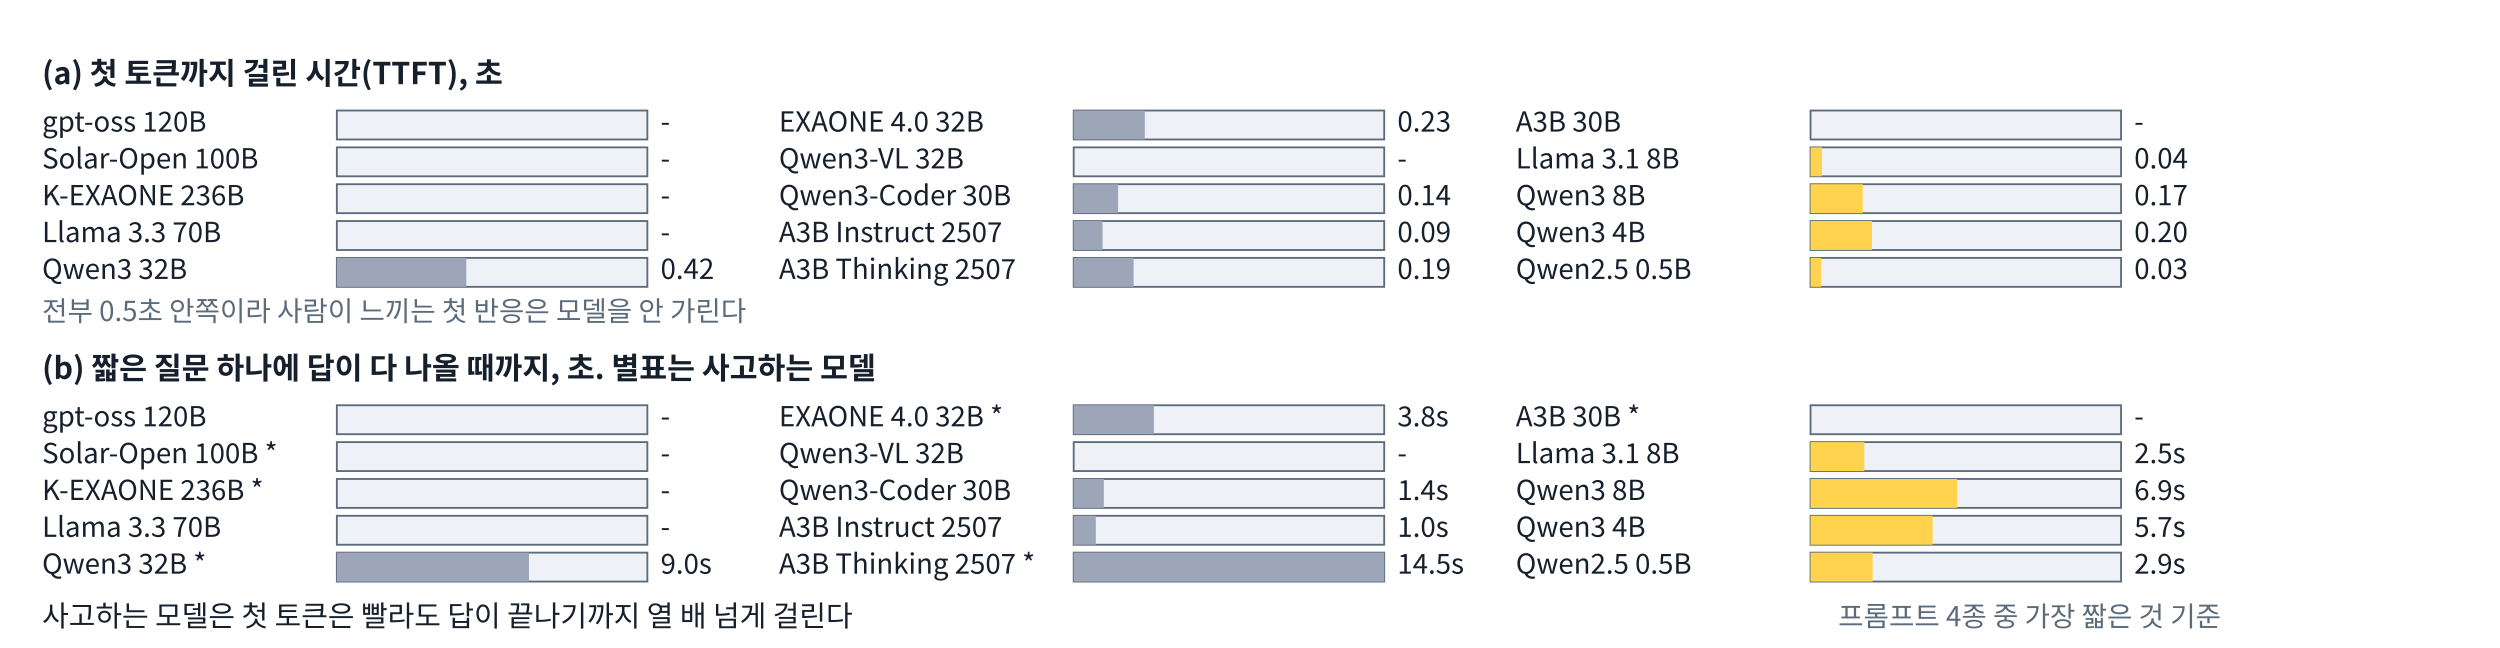
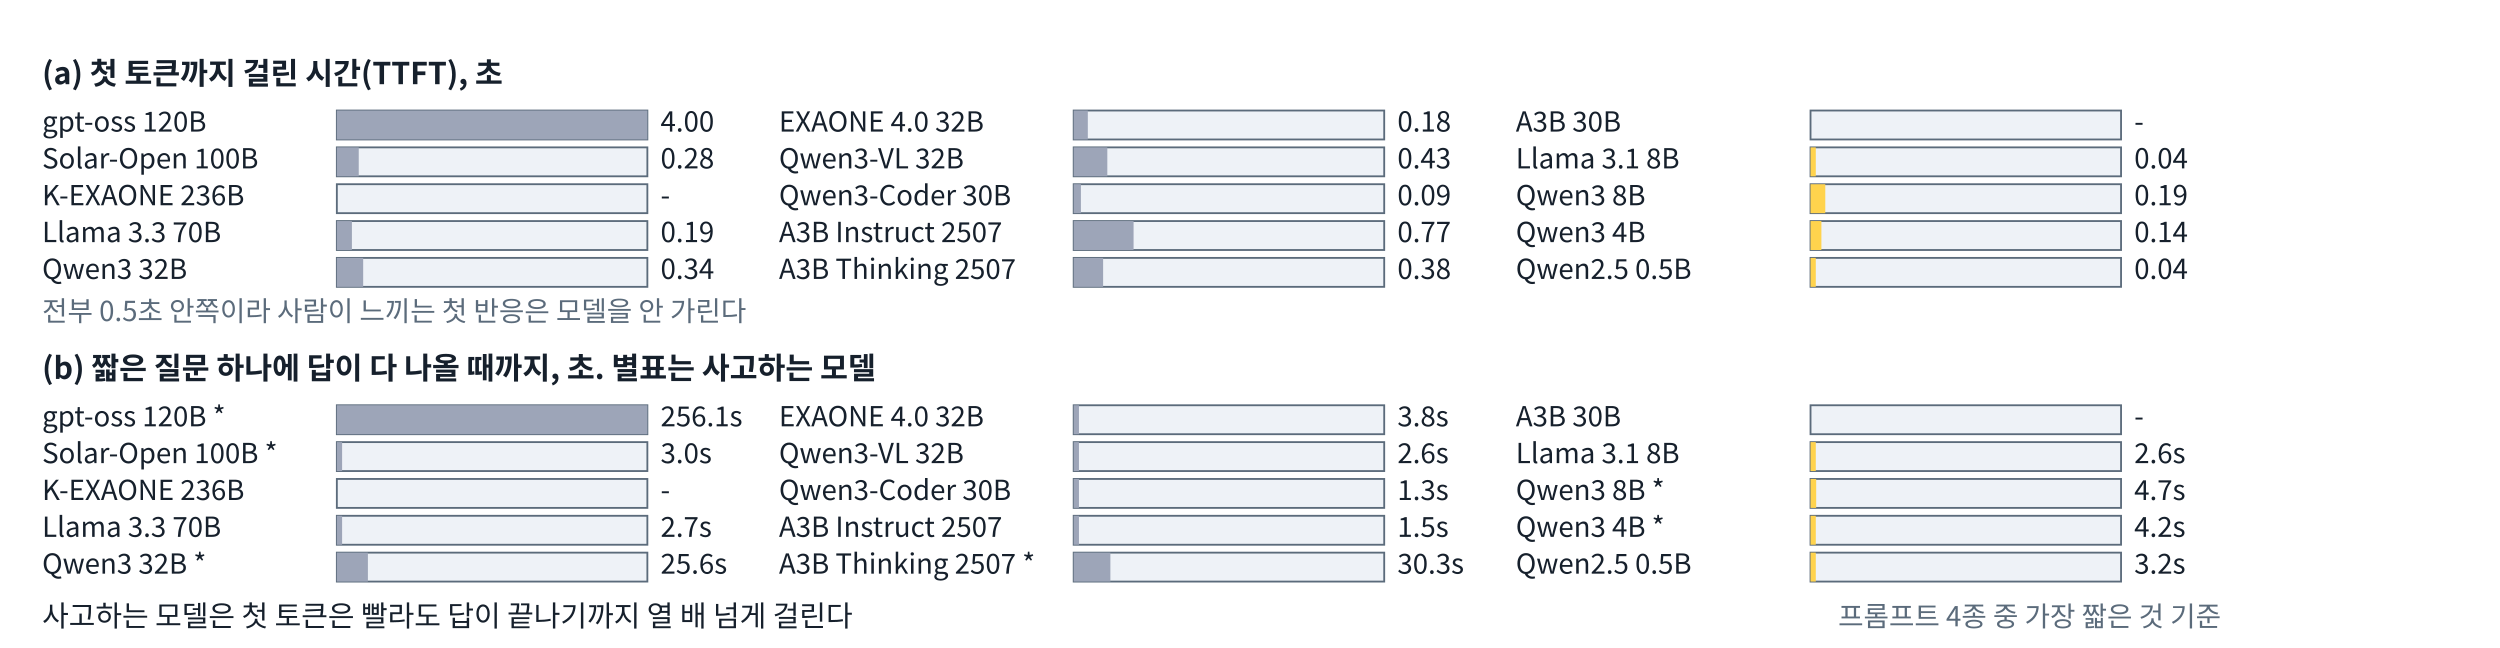
<svg xmlns="http://www.w3.org/2000/svg" viewBox="0 0 950 246">
  <g font-family="Noto Sans CJK KR">
    <text x="16" y="32" font-size="11.5" fill="#16202c" font-weight="700">(a) 첫 토큰까지 걸린 시간(TTFT), 초</text>
    <text x="16" y="50" font-size="10.5" fill="#16202c">gpt-oss 120B</text>
    <rect x="128" y="42" width="118" height="11" fill="#eef2f7" stroke="#5b6b7b" stroke-width="0.7" />
-     <text x="251" y="50" font-size="10.5" fill="#16202c">-</text>
+     <rect x="128" y="42" width="118.0" height="11" fill="#9da5b8" stroke="none" stroke-width="1" />
+     <text x="251" y="50" font-size="10.5" fill="#16202c">4.00</text>
    <text x="16" y="64" font-size="10.5" fill="#16202c">Solar-Open 100B</text>
    <rect x="128" y="56" width="118" height="11" fill="#eef2f7" stroke="#5b6b7b" stroke-width="0.7" />
-     <text x="251" y="64" font-size="10.5" fill="#16202c">-</text>
+     <rect x="128" y="56" width="8.323" height="11" fill="#9da5b8" stroke="none" stroke-width="1" />
+     <text x="251" y="64" font-size="10.5" fill="#16202c">0.28</text>
    <text x="16" y="78" font-size="10.5" fill="#16202c">K-EXAONE 236B</text>
    <rect x="128" y="70" width="118" height="11" fill="#eef2f7" stroke="#5b6b7b" stroke-width="0.7" />
    <text x="251" y="78" font-size="10.5" fill="#16202c">-</text>
    <text x="16" y="92" font-size="10.5" fill="#16202c">Llama 3.3 70B</text>
    <rect x="128" y="84" width="118" height="11" fill="#eef2f7" stroke="#5b6b7b" stroke-width="0.7" />
-     <text x="251" y="92" font-size="10.5" fill="#16202c">-</text>
+     <rect x="128" y="84" width="5.726" height="11" fill="#9da5b8" stroke="none" stroke-width="1" />
+     <text x="251" y="92" font-size="10.5" fill="#16202c">0.19</text>
    <text x="16" y="106" font-size="10.5" fill="#16202c">Qwen3 32B</text>
    <rect x="128" y="98" width="118" height="11" fill="#eef2f7" stroke="#5b6b7b" stroke-width="0.7" />
-     <rect x="128" y="98" width="49.206" height="11" fill="#9da5b8" stroke="none" stroke-width="1" />
-     <text x="251" y="106" font-size="10.5" fill="#16202c">0.42</text>
+     <rect x="128" y="98" width="10.006" height="11" fill="#9da5b8" stroke="none" stroke-width="1" />
+     <text x="251" y="106" font-size="10.5" fill="#16202c">0.34</text>
    <text x="296" y="50" font-size="10.5" fill="#16202c">EXAONE 4.0 32B</text>
    <rect x="408" y="42" width="118" height="11" fill="#eef2f7" stroke="#5b6b7b" stroke-width="0.7" />
-     <rect x="408" y="42" width="27.022" height="11" fill="#9da5b8" stroke="none" stroke-width="1" />
-     <text x="531" y="50" font-size="10.5" fill="#16202c">0.23</text>
+     <rect x="408" y="42" width="5.372" height="11" fill="#9da5b8" stroke="none" stroke-width="1" />
+     <text x="531" y="50" font-size="10.5" fill="#16202c">0.18</text>
    <text x="296" y="64" font-size="10.5" fill="#16202c">Qwen3-VL 32B</text>
    <rect x="408" y="56" width="118" height="11" fill="#eef2f7" stroke="#5b6b7b" stroke-width="0.7" />
-     <text x="531" y="64" font-size="10.5" fill="#16202c">-</text>
+     <rect x="408" y="56" width="12.78" height="11" fill="#9da5b8" stroke="none" stroke-width="1" />
+     <text x="531" y="64" font-size="10.5" fill="#16202c">0.43</text>
    <text x="296" y="78" font-size="10.5" fill="#16202c">Qwen3-Coder 30B</text>
    <rect x="408" y="70" width="118" height="11" fill="#eef2f7" stroke="#5b6b7b" stroke-width="0.7" />
-     <rect x="408" y="70" width="16.874" height="11" fill="#9da5b8" stroke="none" stroke-width="1" />
-     <text x="531" y="78" font-size="10.5" fill="#16202c">0.14</text>
+     <rect x="408" y="70" width="2.745" height="11" fill="#9da5b8" stroke="none" stroke-width="1" />
+     <text x="531" y="78" font-size="10.5" fill="#16202c">0.09</text>
    <text x="296" y="92" font-size="10.5" fill="#16202c">A3B Instruct 2507</text>
    <rect x="408" y="84" width="118" height="11" fill="#eef2f7" stroke="#5b6b7b" stroke-width="0.7" />
-     <rect x="408" y="84" width="10.974" height="11" fill="#9da5b8" stroke="none" stroke-width="1" />
-     <text x="531" y="92" font-size="10.5" fill="#16202c">0.09</text>
+     <rect x="408" y="84" width="22.756" height="11" fill="#9da5b8" stroke="none" stroke-width="1" />
+     <text x="531" y="92" font-size="10.5" fill="#16202c">0.77</text>
    <text x="296" y="106" font-size="10.5" fill="#16202c">A3B Thinking 2507</text>
    <rect x="408" y="98" width="118" height="11" fill="#eef2f7" stroke="#5b6b7b" stroke-width="0.7" />
-     <rect x="408" y="98" width="22.774" height="11" fill="#9da5b8" stroke="none" stroke-width="1" />
-     <text x="531" y="106" font-size="10.5" fill="#16202c">0.19</text>
+     <rect x="408" y="98" width="11.186" height="11" fill="#9da5b8" stroke="none" stroke-width="1" />
+     <text x="531" y="106" font-size="10.5" fill="#16202c">0.38</text>
    <text x="576" y="50" font-size="10.5" fill="#16202c">A3B 30B</text>
    <rect x="688" y="42" width="118" height="11" fill="#eef2f7" stroke="#5b6b7b" stroke-width="0.7" />
    <text x="811" y="50" font-size="10.5" fill="#16202c">-</text>
    <text x="576" y="64" font-size="10.5" fill="#16202c">Llama 3.1 8B</text>
    <rect x="688" y="56" width="118" height="11" fill="#eef2f7" stroke="#5b6b7b" stroke-width="0.7" />
-     <rect x="688" y="56" width="4.366" height="11" fill="#ffd34d" stroke="none" stroke-width="1" />
+     <rect x="688" y="56" width="2" height="11" fill="#ffd34d" stroke="none" stroke-width="1" />
    <text x="811" y="64" font-size="10.5" fill="#16202c">0.04</text>
    <text x="576" y="78" font-size="10.5" fill="#16202c">Qwen3 8B</text>
    <rect x="688" y="70" width="118" height="11" fill="#eef2f7" stroke="#5b6b7b" stroke-width="0.7" />
-     <rect x="688" y="70" width="19.824" height="11" fill="#ffd34d" stroke="none" stroke-width="1" />
-     <text x="811" y="78" font-size="10.5" fill="#16202c">0.17</text>
+     <rect x="688" y="70" width="5.608" height="11" fill="#ffd34d" stroke="none" stroke-width="1" />
+     <text x="811" y="78" font-size="10.5" fill="#16202c">0.19</text>
    <text x="576" y="92" font-size="10.5" fill="#16202c">Qwen3 4B</text>
    <rect x="688" y="84" width="118" height="11" fill="#eef2f7" stroke="#5b6b7b" stroke-width="0.7" />
-     <rect x="688" y="84" width="23.364" height="11" fill="#ffd34d" stroke="none" stroke-width="1" />
-     <text x="811" y="92" font-size="10.5" fill="#16202c">0.20</text>
+     <rect x="688" y="84" width="4.132" height="11" fill="#ffd34d" stroke="none" stroke-width="1" />
+     <text x="811" y="92" font-size="10.5" fill="#16202c">0.14</text>
    <text x="576" y="106" font-size="10.5" fill="#16202c">Qwen2.5 0.5B</text>
    <rect x="688" y="98" width="118" height="11" fill="#eef2f7" stroke="#5b6b7b" stroke-width="0.7" />
-     <rect x="688" y="98" width="4.012" height="11" fill="#ffd34d" stroke="none" stroke-width="1" />
-     <text x="811" y="106" font-size="10.5" fill="#16202c">0.03</text>
+     <rect x="688" y="98" width="2" height="11" fill="#ffd34d" stroke="none" stroke-width="1" />
+     <text x="811" y="106" font-size="10.5" fill="#16202c">0.04</text>
    <text x="16" y="122" font-size="10.5" fill="#5b6b7b">전부 0.5초 안쪽이라 사람이 느끼는 첫 반응은 모델을 안 가린다</text>
    <text x="16" y="144" font-size="11.5" fill="#16202c" font-weight="700">(b) 짧은 질문 하나에 답이 다 나올 때까지, 초. 별표는 사고하는 모델</text>
-     <text x="16" y="162" font-size="10.5" fill="#16202c">gpt-oss 120B</text>
+     <text x="16" y="162" font-size="10.5" fill="#16202c">gpt-oss 120B *</text>
    <rect x="128" y="154" width="118" height="11" fill="#eef2f7" stroke="#5b6b7b" stroke-width="0.7" />
-     <text x="251" y="162" font-size="10.5" fill="#16202c">-</text>
+     <rect x="128" y="154" width="118.0" height="11" fill="#9da5b8" stroke="none" stroke-width="1" />
+     <text x="251" y="162" font-size="10.5" fill="#16202c">256.1s</text>
    <text x="16" y="176" font-size="10.5" fill="#16202c">Solar-Open 100B *</text>
    <rect x="128" y="168" width="118" height="11" fill="#eef2f7" stroke="#5b6b7b" stroke-width="0.7" />
-     <text x="251" y="176" font-size="10.5" fill="#16202c">-</text>
-     <text x="16" y="190" font-size="10.5" fill="#16202c">K-EXAONE 236B *</text>
+     <rect x="128" y="168" width="2" height="11" fill="#9da5b8" stroke="none" stroke-width="1" />
+     <text x="251" y="176" font-size="10.5" fill="#16202c">3.0s</text>
+     <text x="16" y="190" font-size="10.5" fill="#16202c">K-EXAONE 236B</text>
    <rect x="128" y="182" width="118" height="11" fill="#eef2f7" stroke="#5b6b7b" stroke-width="0.7" />
    <text x="251" y="190" font-size="10.5" fill="#16202c">-</text>
    <text x="16" y="204" font-size="10.5" fill="#16202c">Llama 3.3 70B</text>
    <rect x="128" y="196" width="118" height="11" fill="#eef2f7" stroke="#5b6b7b" stroke-width="0.7" />
-     <text x="251" y="204" font-size="10.5" fill="#16202c">-</text>
+     <rect x="128" y="196" width="2" height="11" fill="#9da5b8" stroke="none" stroke-width="1" />
+     <text x="251" y="204" font-size="10.5" fill="#16202c">2.7s</text>
    <text x="16" y="218" font-size="10.5" fill="#16202c">Qwen3 32B *</text>
    <rect x="128" y="210" width="118" height="11" fill="#eef2f7" stroke="#5b6b7b" stroke-width="0.7" />
-     <rect x="128" y="210" width="73.001" height="11" fill="#9da5b8" stroke="none" stroke-width="1" />
-     <text x="251" y="218" font-size="10.5" fill="#16202c">9.0s</text>
-     <text x="296" y="162" font-size="10.5" fill="#16202c">EXAONE 4.0 32B *</text>
+     <rect x="128" y="210" width="11.8" height="11" fill="#9da5b8" stroke="none" stroke-width="1" />
+     <text x="251" y="218" font-size="10.5" fill="#16202c">25.6s</text>
+     <text x="296" y="162" font-size="10.5" fill="#16202c">EXAONE 4.0 32B</text>
    <rect x="408" y="154" width="118" height="11" fill="#eef2f7" stroke="#5b6b7b" stroke-width="0.7" />
-     <rect x="408" y="154" width="30.466" height="11" fill="#9da5b8" stroke="none" stroke-width="1" />
+     <rect x="408" y="154" width="2" height="11" fill="#9da5b8" stroke="none" stroke-width="1" />
    <text x="531" y="162" font-size="10.5" fill="#16202c">3.8s</text>
    <text x="296" y="176" font-size="10.5" fill="#16202c">Qwen3-VL 32B</text>
    <rect x="408" y="168" width="118" height="11" fill="#eef2f7" stroke="#5b6b7b" stroke-width="0.7" />
-     <text x="531" y="176" font-size="10.5" fill="#16202c">-</text>
+     <rect x="408" y="168" width="2" height="11" fill="#9da5b8" stroke="none" stroke-width="1" />
+     <text x="531" y="176" font-size="10.5" fill="#16202c">2.6s</text>
    <text x="296" y="190" font-size="10.5" fill="#16202c">Qwen3-Coder 30B</text>
    <rect x="408" y="182" width="118" height="11" fill="#eef2f7" stroke="#5b6b7b" stroke-width="0.7" />
-     <rect x="408" y="182" width="11.461" height="11" fill="#9da5b8" stroke="none" stroke-width="1" />
-     <text x="531" y="190" font-size="10.5" fill="#16202c">1.4s</text>
+     <rect x="408" y="182" width="2" height="11" fill="#9da5b8" stroke="none" stroke-width="1" />
+     <text x="531" y="190" font-size="10.5" fill="#16202c">1.3s</text>
    <text x="296" y="204" font-size="10.5" fill="#16202c">A3B Instruct 2507</text>
    <rect x="408" y="196" width="118" height="11" fill="#eef2f7" stroke="#5b6b7b" stroke-width="0.7" />
-     <rect x="408" y="196" width="8.411" height="11" fill="#9da5b8" stroke="none" stroke-width="1" />
-     <text x="531" y="204" font-size="10.5" fill="#16202c">1.0s</text>
+     <rect x="408" y="196" width="2" height="11" fill="#9da5b8" stroke="none" stroke-width="1" />
+     <text x="531" y="204" font-size="10.5" fill="#16202c">1.5s</text>
    <text x="296" y="218" font-size="10.5" fill="#16202c">A3B Thinking 2507 *</text>
    <rect x="408" y="210" width="118" height="11" fill="#eef2f7" stroke="#5b6b7b" stroke-width="0.7" />
-     <rect x="408" y="210" width="118.0" height="11" fill="#9da5b8" stroke="none" stroke-width="1" />
-     <text x="531" y="218" font-size="10.5" fill="#16202c">14.5s</text>
-     <text x="576" y="162" font-size="10.5" fill="#16202c">A3B 30B *</text>
+     <rect x="408" y="210" width="13.942" height="11" fill="#9da5b8" stroke="none" stroke-width="1" />
+     <text x="531" y="218" font-size="10.5" fill="#16202c">30.3s</text>
+     <text x="576" y="162" font-size="10.5" fill="#16202c">A3B 30B</text>
    <rect x="688" y="154" width="118" height="11" fill="#eef2f7" stroke="#5b6b7b" stroke-width="0.7" />
    <text x="811" y="162" font-size="10.5" fill="#16202c">-</text>
    <text x="576" y="176" font-size="10.5" fill="#16202c">Llama 3.1 8B</text>
    <rect x="688" y="168" width="118" height="11" fill="#eef2f7" stroke="#5b6b7b" stroke-width="0.7" />
-     <rect x="688" y="168" width="20.443" height="11" fill="#ffd34d" stroke="none" stroke-width="1" />
-     <text x="811" y="176" font-size="10.5" fill="#16202c">2.5s</text>
-     <text x="576" y="190" font-size="10.5" fill="#16202c">Qwen3 8B</text>
+     <rect x="688" y="168" width="2" height="11" fill="#ffd34d" stroke="none" stroke-width="1" />
+     <text x="811" y="176" font-size="10.5" fill="#16202c">2.6s</text>
+     <text x="576" y="190" font-size="10.5" fill="#16202c">Qwen3 8B *</text>
    <rect x="688" y="182" width="118" height="11" fill="#eef2f7" stroke="#5b6b7b" stroke-width="0.7" />
-     <rect x="688" y="182" width="55.686" height="11" fill="#ffd34d" stroke="none" stroke-width="1" />
-     <text x="811" y="190" font-size="10.5" fill="#16202c">6.9s</text>
-     <text x="576" y="204" font-size="10.5" fill="#16202c">Qwen3 4B</text>
+     <rect x="688" y="182" width="2.15" height="11" fill="#ffd34d" stroke="none" stroke-width="1" />
+     <text x="811" y="190" font-size="10.5" fill="#16202c">4.7s</text>
+     <text x="576" y="204" font-size="10.5" fill="#16202c">Qwen3 4B *</text>
    <rect x="688" y="196" width="118" height="11" fill="#eef2f7" stroke="#5b6b7b" stroke-width="0.7" />
-     <rect x="688" y="196" width="46.406" height="11" fill="#ffd34d" stroke="none" stroke-width="1" />
-     <text x="811" y="204" font-size="10.5" fill="#16202c">5.7s</text>
+     <rect x="688" y="196" width="2" height="11" fill="#ffd34d" stroke="none" stroke-width="1" />
+     <text x="811" y="204" font-size="10.5" fill="#16202c">4.2s</text>
    <text x="576" y="218" font-size="10.5" fill="#16202c">Qwen2.5 0.5B</text>
    <rect x="688" y="210" width="118" height="11" fill="#eef2f7" stroke="#5b6b7b" stroke-width="0.7" />
-     <rect x="688" y="210" width="23.605" height="11" fill="#ffd34d" stroke="none" stroke-width="1" />
-     <text x="811" y="218" font-size="10.5" fill="#16202c">2.9s</text>
+     <rect x="688" y="210" width="2" height="11" fill="#ffd34d" stroke="none" stroke-width="1" />
+     <text x="811" y="218" font-size="10.5" fill="#16202c">3.2s</text>
    <text x="16" y="238" font-size="11" fill="#16202c">사고하는 모델은 첫 토큰은 빨라도 답이 끝나기까지 열 배 넘게 걸린다</text>
    <text x="844" y="238" font-size="10.5" fill="#5b6b7b" text-anchor="end">프롬프트 4종 중 가장 짧은 것 기준</text>
  </g>
</svg>
